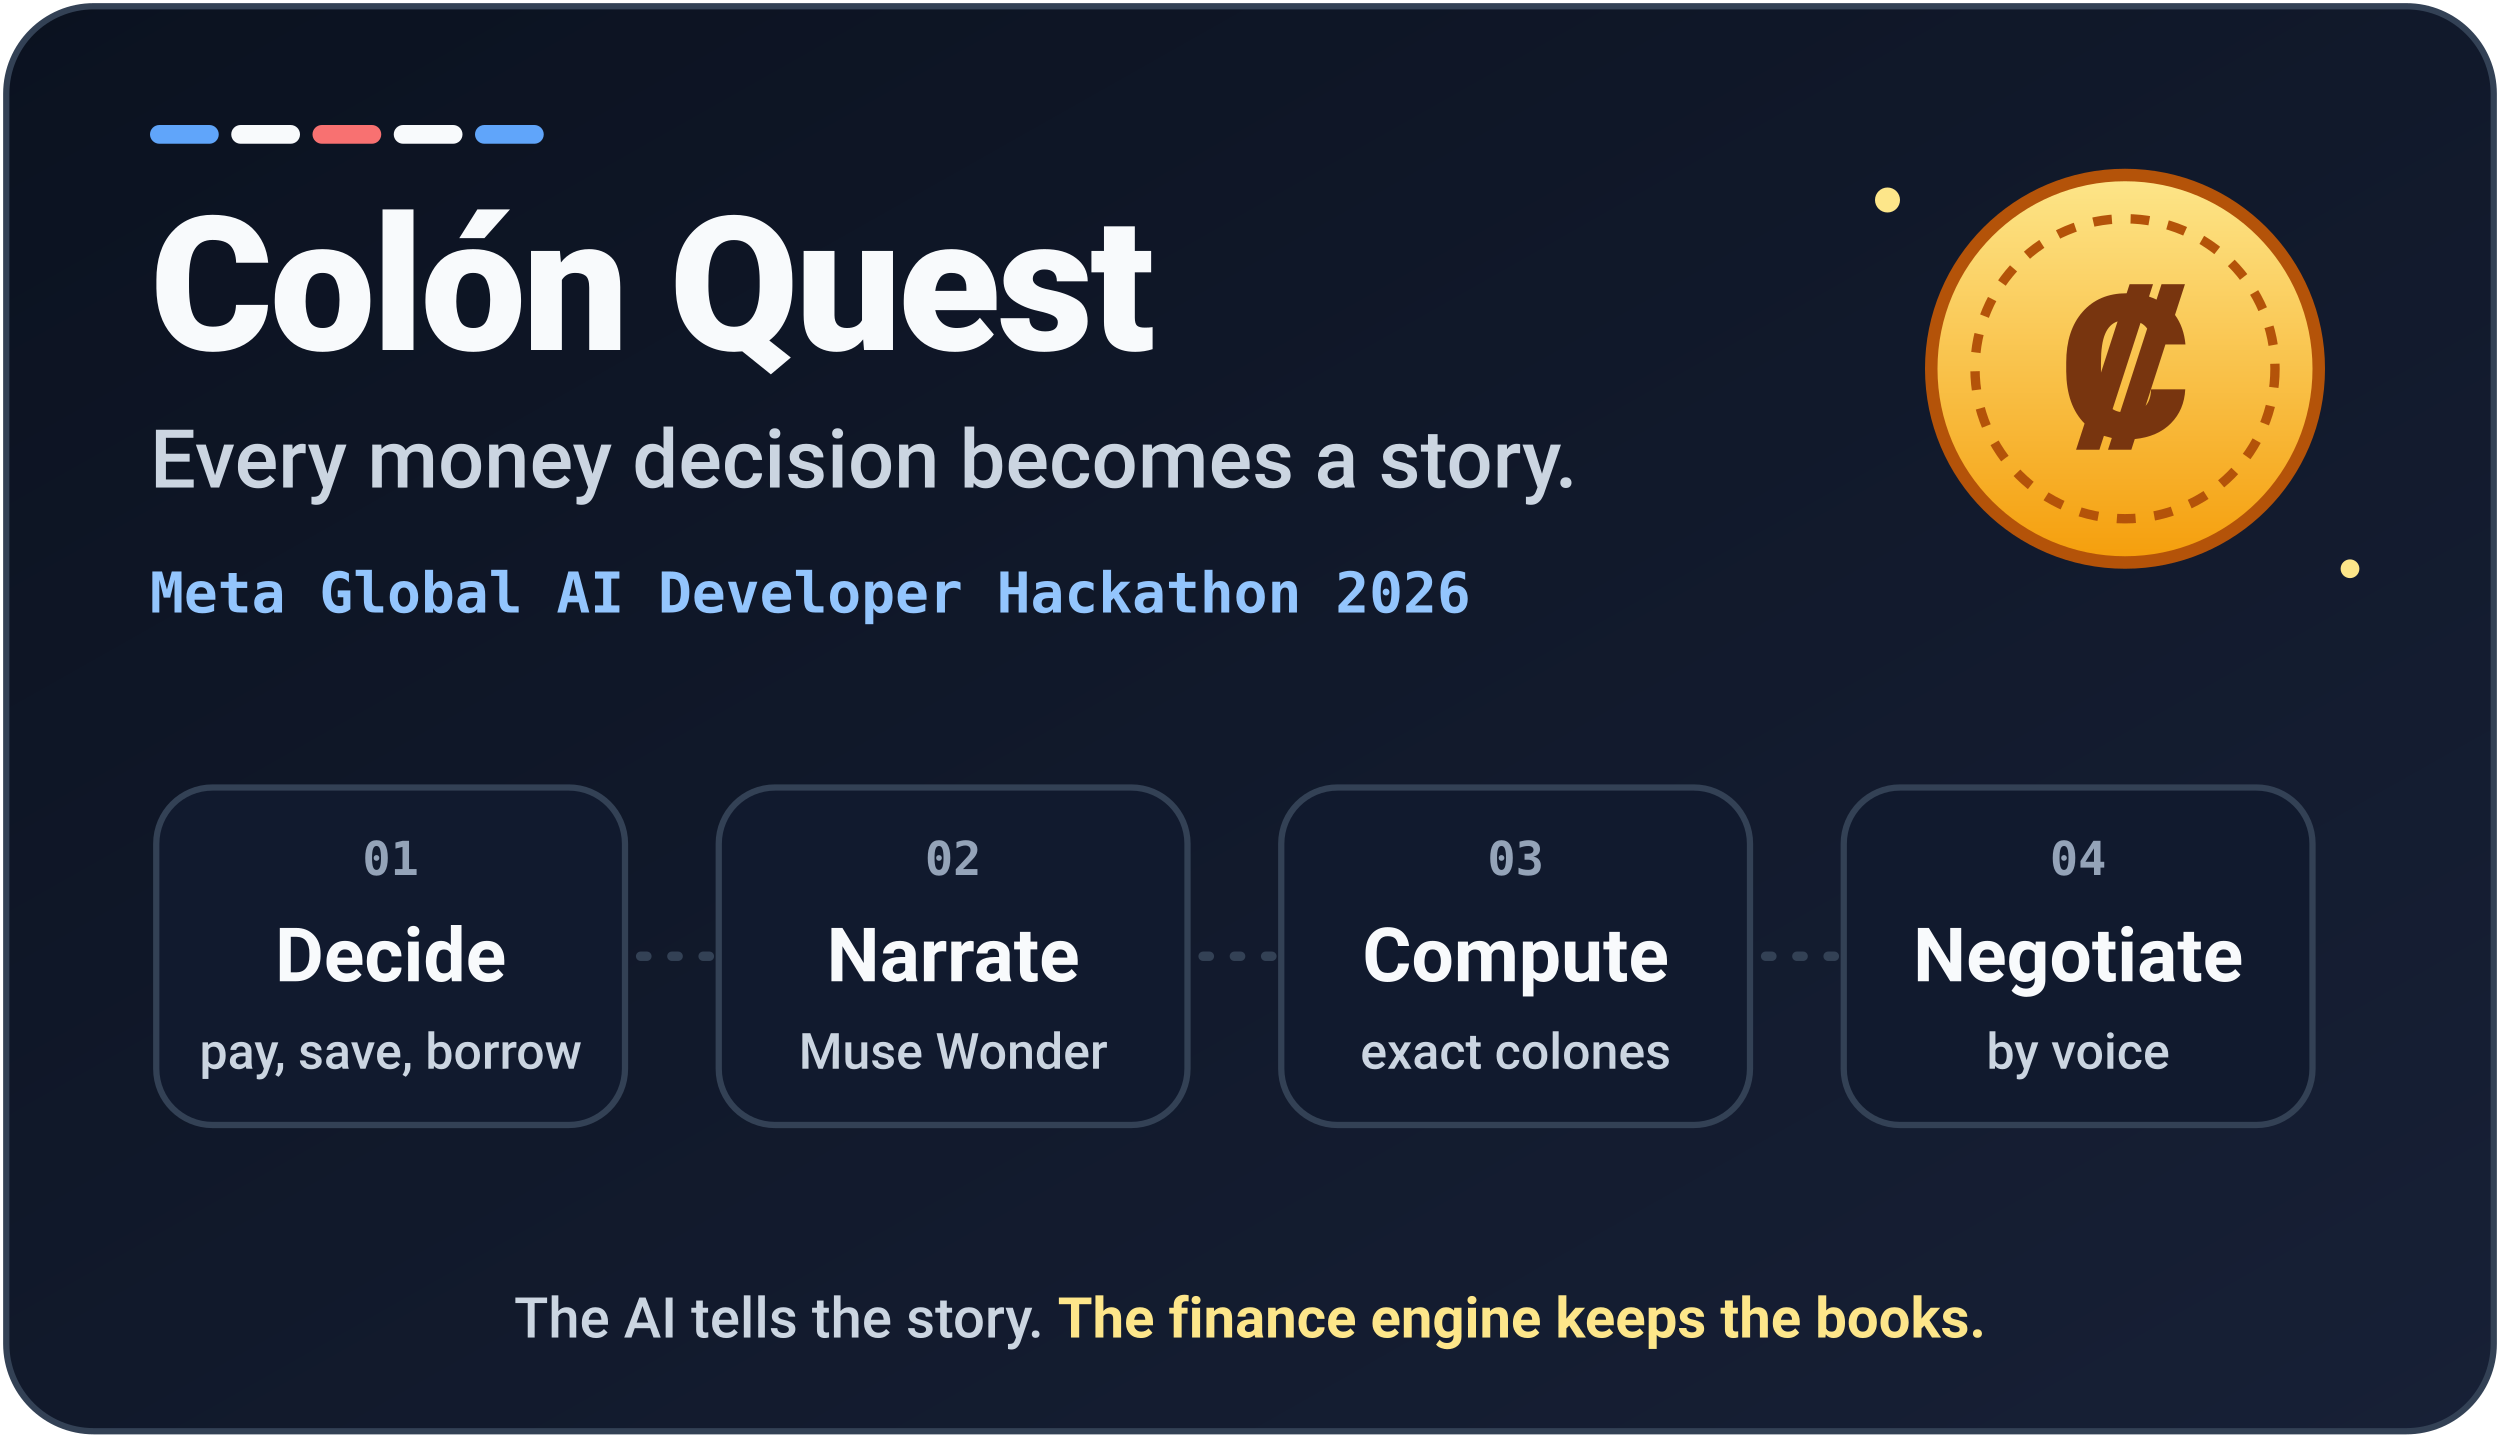
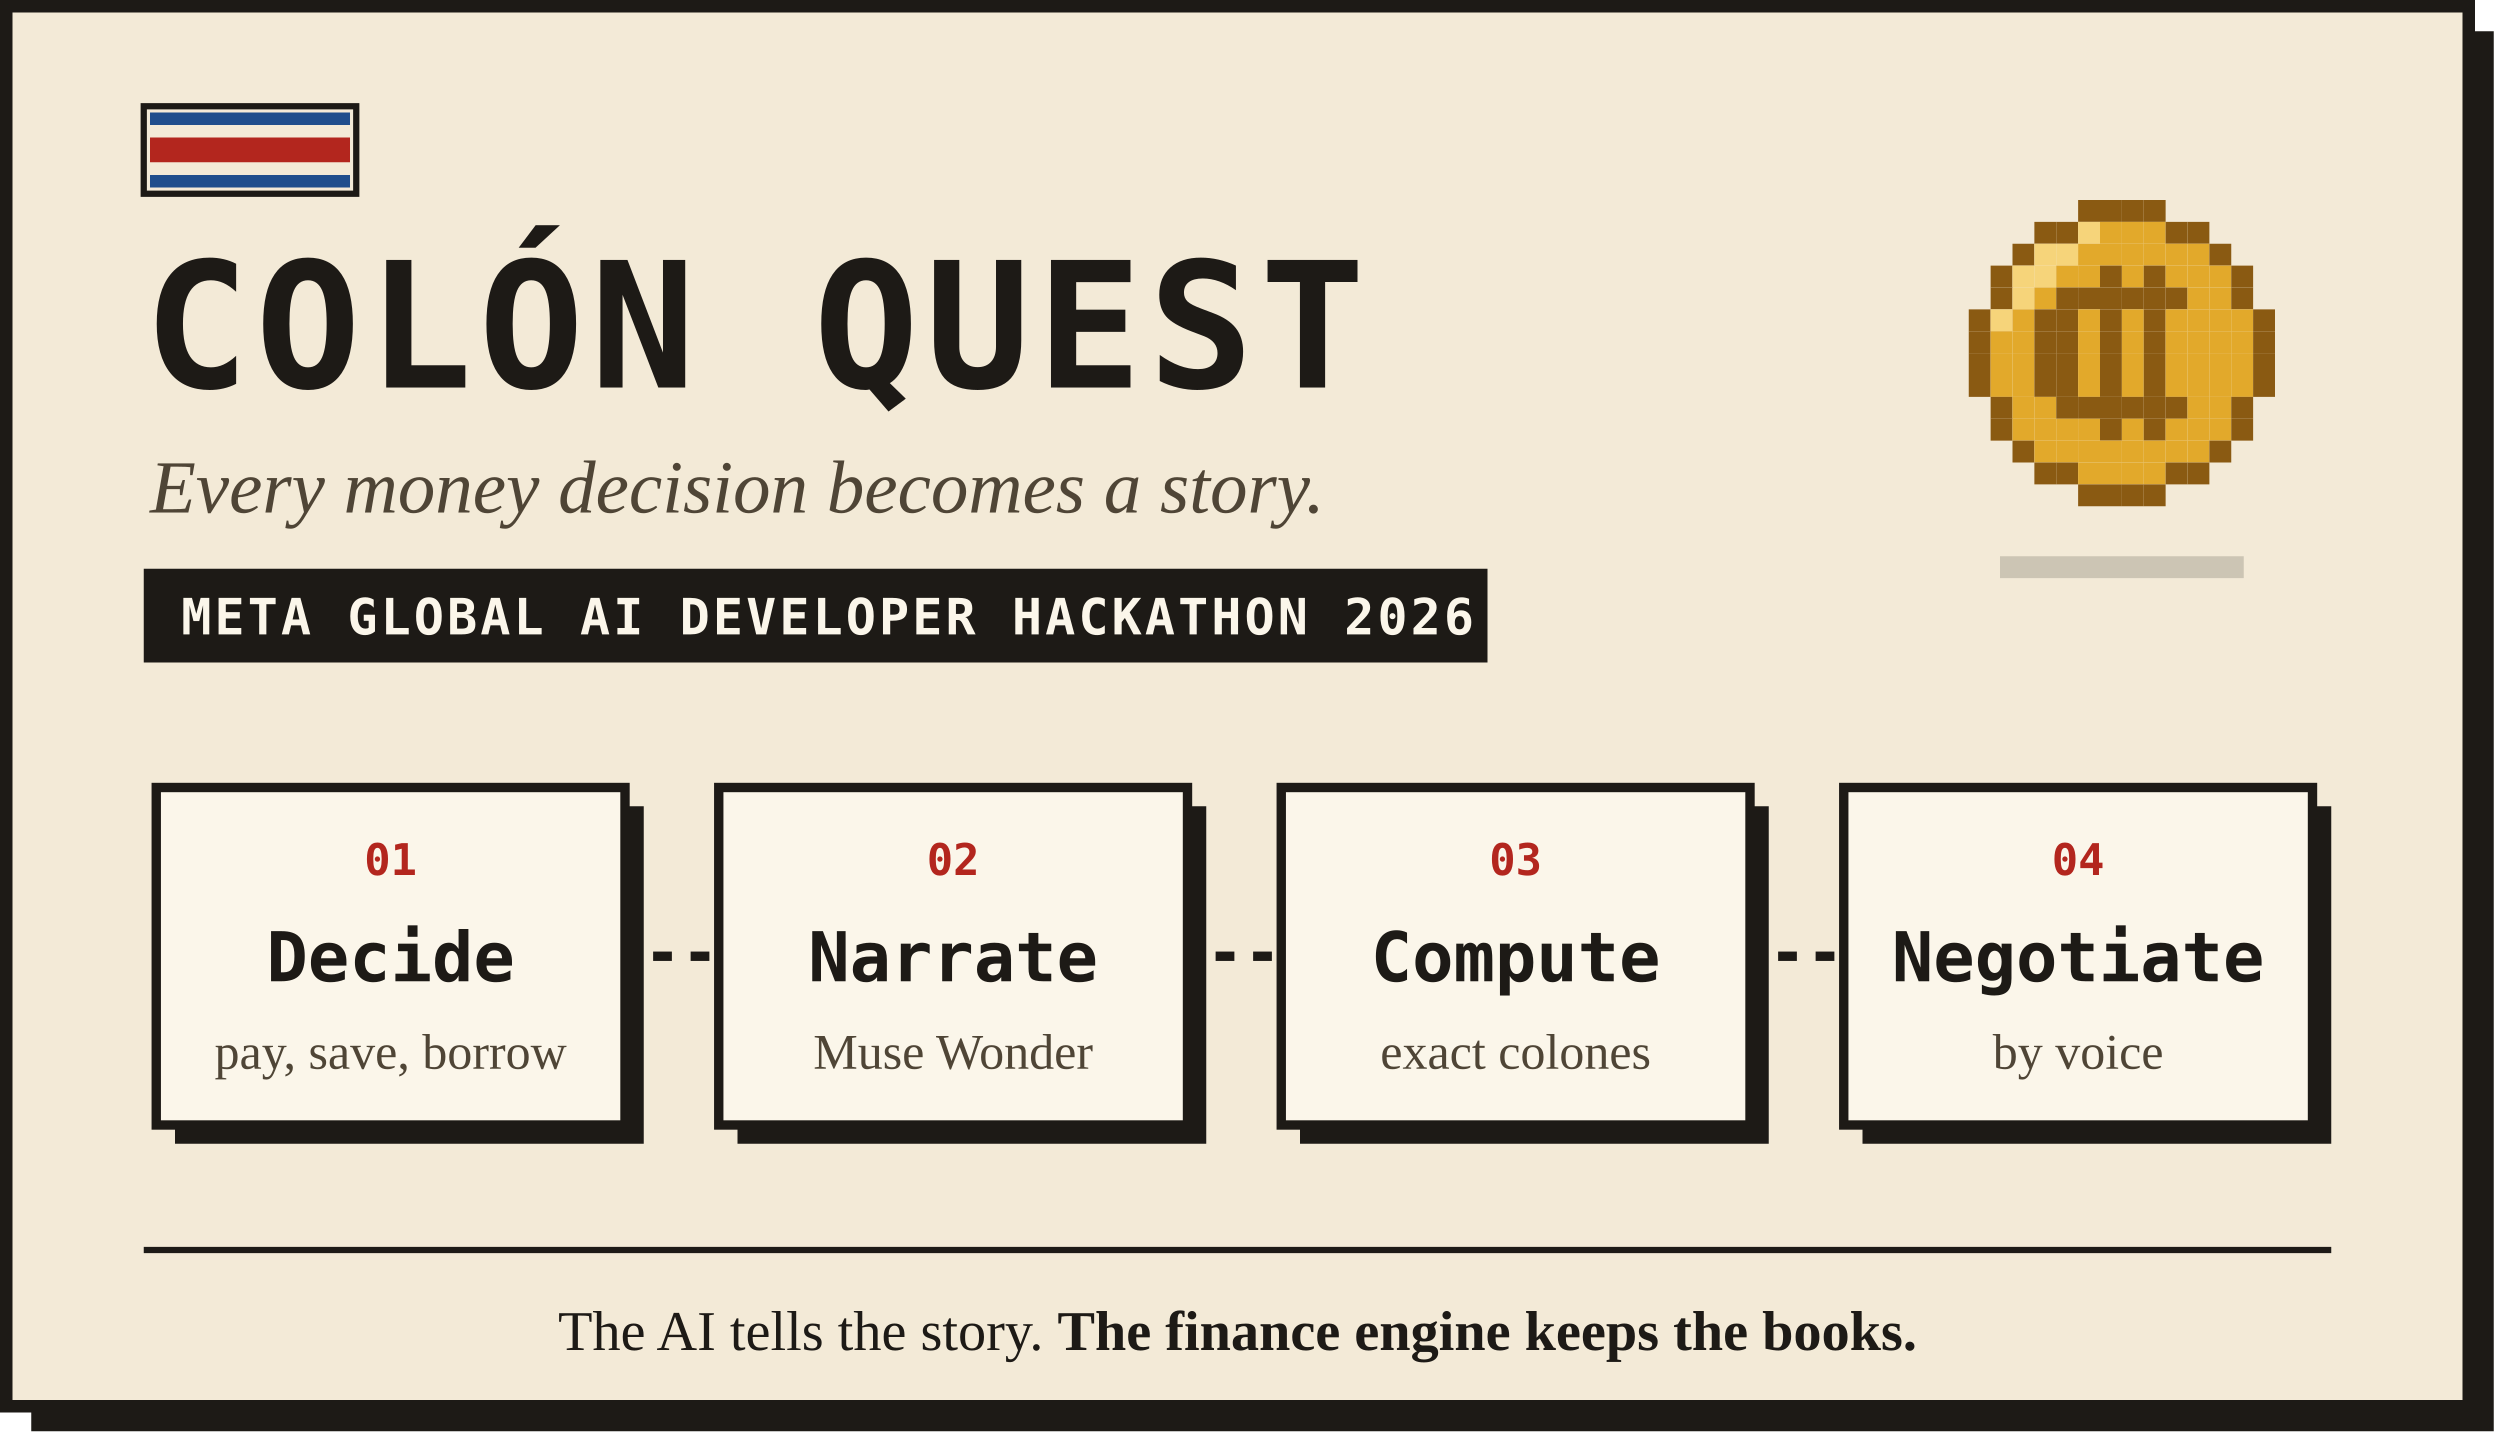
<svg xmlns="http://www.w3.org/2000/svg" viewBox="0 0 800 460" width="800" height="460" role="img" aria-labelledby="card-title card-desc">
  <style>
-     .title { font: 800 60px ui-sans-serif, "Segoe UI", Roboto, Helvetica, Arial, sans-serif; fill: #f8fafc; letter-spacing: -1px; }
-     .tagline { font: 500 26px ui-sans-serif, "Segoe UI", Roboto, Helvetica, Arial, sans-serif; fill: #cbd5e1; }
-     .event { font: 600 18px ui-monospace, "Cascadia Code", Consolas, Menlo, monospace; fill: #93c5fd; }
-     .label { font: 700 24px ui-sans-serif, "Segoe UI", Roboto, Helvetica, Arial, sans-serif; fill: #f8fafc; }
-     .detail { font: 500 16px ui-sans-serif, "Segoe UI", Roboto, Helvetica, Arial, sans-serif; fill: #cbd5e1; }
-     .step { font: 700 15px ui-monospace, "Cascadia Code", Consolas, Menlo, monospace; fill: #94a3b8; }
-     .rule { font: 500 18px ui-sans-serif, "Segoe UI", Roboto, Helvetica, Arial, sans-serif; fill: #cbd5e1; }
-     .rule-strong { font-weight: 700; fill: #fde68a; }
-     .coin-symbol { font: 800 64px ui-sans-serif, "Segoe UI", Roboto, Helvetica, Arial, sans-serif; fill: #78350f; }
+     .mono { font-family: ui-monospace, "Cascadia Mono", Consolas, Menlo, "DejaVu Sans Mono", monospace; }
+     .title { font: 800 56px ui-monospace, "Cascadia Mono", Consolas, Menlo, "DejaVu Sans Mono", monospace; fill: #1d1a16; letter-spacing: 2px; }
+     .tagline { font: 500 24px Georgia, "Iowan Old Style", "Times New Roman", serif; font-style: italic; fill: #4f4536; }
+     .event { font: 700 16px ui-monospace, "Cascadia Mono", Consolas, Menlo, monospace; fill: #fbf6ea; letter-spacing: 1px; }
+     .label { font: 800 22px ui-monospace, "Cascadia Mono", Consolas, Menlo, monospace; fill: #1d1a16; }
+     .detail { font: 500 16px Georgia, "Iowan Old Style", "Times New Roman", serif; fill: #4f4536; }
+     .step { font: 700 14px ui-monospace, "Cascadia Mono", Consolas, Menlo, monospace; fill: #b3261e; }
+     .rule { font: 500 18px Georgia, "Iowan Old Style", "Times New Roman", serif; fill: #1d1a16; }
+     .rule-strong { font-weight: 700; }

-     .coin { transform-box: fill-box; transform-origin: center; animation: flip 4s ease-in-out infinite; }
-     .coin-float { animation: float 4s ease-in-out infinite; }
-     .node { fill: #111a2e; stroke: #334155; stroke-width: 2; animation: pulse 8s linear infinite; }
+     .bob { animation: bob 1.2s steps(1) infinite; }
+     .node { animation: active 8s steps(1) infinite; }
    .n2 { animation-delay: 2s; }
    .n3 { animation-delay: 4s; }
    .n4 { animation-delay: 6s; }
-     .runner { animation: run 8s linear -2s infinite; }
-     .spark { animation: blink 2s ease-in-out infinite; }
+     .runner { animation: run 8s steps(48) -1s infinite; }

-     @keyframes flip { 0%, 40%, 100% { transform: scaleX(1); } 50% { transform: scaleX(0.08); } 60% { transform: scaleX(1); } }
-     @keyframes float { 0%, 100% { transform: translateY(0); } 50% { transform: translateY(-8px); } }
-     @keyframes pulse {
-       0% { stroke: #60a5fa; fill: #13284a; }
-       22% { stroke: #60a5fa; fill: #13284a; }
-       30%, 100% { stroke: #334155; fill: #111a2e; }
-     }
-     @keyframes run {
-       0% { transform: translateX(0); }
-       25% { transform: translateX(180px); }
-       50% { transform: translateX(360px); }
-       75% { transform: translateX(540px); }
-       100% { transform: translateX(720px); }
-     }
-     @keyframes blink { 0%, 100% { opacity: 0.25; } 50% { opacity: 1; } }
+     @keyframes bob { 0% { transform: translateY(0); } 50% { transform: translateY(-7px); } }
+     @keyframes active { 0% { fill: #e2a92b; } 25% { fill: #fbf6ea; } }
+     @keyframes run { 0% { transform: translateX(0); } 100% { transform: translateX(720px); } }

    @media (prefers-reduced-motion: reduce) {
-       .coin, .coin-float, .node, .runner, .spark { animation: none; }
+       .bob, .node, .runner { animation: none; }
      .runner { opacity: 0; }
    }
  </style>
-   <defs>
-     <linearGradient id="bg" x1="0" y1="0" x2="1" y2="1">
-       <stop offset="0" stop-color="#0b1220" />
-       <stop offset="1" stop-color="#172036" />
-     </linearGradient>
-     <linearGradient id="gold" x1="0" y1="0" x2="0" y2="1">
-       <stop offset="0" stop-color="#fde68a" />
-       <stop offset="1" stop-color="#f59e0b" />
-     </linearGradient>
-     <clipPath id="track">
-       <rect x="50" y="250" width="690" height="140" />
-     </clipPath>
-   </defs>
-   <rect x="2" y="2" width="796" height="456" rx="28" fill="url(#bg)" stroke="#334155" stroke-width="2" />
-   <rect x="48" y="40" width="22" height="6" rx="3" fill="#60a5fa" />
-   <rect x="74" y="40" width="22" height="6" rx="3" fill="#f8fafc" />
-   <rect x="100" y="40" width="22" height="6" rx="3" fill="#f87171" />
-   <rect x="126" y="40" width="22" height="6" rx="3" fill="#f8fafc" />
-   <rect x="152" y="40" width="22" height="6" rx="3" fill="#60a5fa" />
-   <text class="title" x="48" y="112">Colón Quest</text>
-   <text class="tagline" x="48" y="156">Every money decision becomes a story.</text>
-   <text class="event" x="48" y="196">Meta Global AI Developer Hackathon 2026</text>
-   <g class="coin-float">
-     <g class="coin">
-       <circle cx="680" cy="118" r="62" fill="url(#gold)" stroke="#b45309" stroke-width="4" />
-       <circle cx="680" cy="118" r="48" fill="none" stroke="#b45309" stroke-width="3" stroke-dasharray="6 6" />
-       <text class="coin-symbol" x="680" y="140" text-anchor="middle">₡</text>
-     </g>
-   </g>
-   <circle class="spark" cx="604" cy="64" r="4" fill="#fde68a" />
-   <circle class="spark" cx="752" cy="182" r="3" fill="#fde68a" style="animation-delay: 1s" />
-   <line x1="125" y1="306" x2="665" y2="306" stroke="#334155" stroke-width="3" stroke-dasharray="2 8" stroke-linecap="round" />
+   <rect x="10" y="10" width="788" height="448" fill="#1d1a16" />
+   <rect x="2" y="2" width="788" height="448" fill="#f3ead7" stroke="#1d1a16" stroke-width="4" />
+   <rect x="46" y="34" width="68" height="28" fill="none" stroke="#1d1a16" stroke-width="2" />
+   <rect x="48" y="36" width="64" height="4" fill="#1f4e8c" />
+   <rect x="48" y="40" width="64" height="4" fill="#f3ead7" />
+   <rect x="48" y="44" width="64" height="4" fill="#b3261e" />
+   <rect x="48" y="48" width="64" height="4" fill="#b3261e" />
+   <rect x="48" y="52" width="64" height="4" fill="#f3ead7" />
+   <rect x="48" y="56" width="64" height="4" fill="#1f4e8c" />
+   <text class="title" x="46" y="124">COLÓN QUEST</text>
+   <text class="tagline" x="48" y="164">Every money decision becomes a story.</text>
+   <rect x="46" y="182" width="430" height="30" fill="#1d1a16" />
+   <text class="event" x="58" y="203">META GLOBAL AI DEVELOPER HACKATHON 2026</text>
+   <g class="bob">
+     <rect x="630" y="74" width="98" height="98" fill="none" />
+     <rect x="665" y="64" width="7" height="7" fill="#8a5a12" />
+     <rect x="672" y="64" width="7" height="7" fill="#8a5a12" />
+     <rect x="679" y="64" width="7" height="7" fill="#8a5a12" />
+     <rect x="686" y="64" width="7" height="7" fill="#8a5a12" />
+     <rect x="651" y="71" width="7" height="7" fill="#8a5a12" />
+     <rect x="658" y="71" width="7" height="7" fill="#8a5a12" />
+     <rect x="665" y="71" width="7" height="7" fill="#f6d47a" />
+     <rect x="672" y="71" width="7" height="7" fill="#e2a92b" />
+     <rect x="679" y="71" width="7" height="7" fill="#e2a92b" />
+     <rect x="686" y="71" width="7" height="7" fill="#e2a92b" />
+     <rect x="693" y="71" width="7" height="7" fill="#8a5a12" />
+     <rect x="700" y="71" width="7" height="7" fill="#8a5a12" />
+     <rect x="644" y="78" width="7" height="7" fill="#8a5a12" />
+     <rect x="651" y="78" width="7" height="7" fill="#f6d47a" />
+     <rect x="658" y="78" width="7" height="7" fill="#f6d47a" />
+     <rect x="665" y="78" width="7" height="7" fill="#e2a92b" />
+     <rect x="672" y="78" width="7" height="7" fill="#e2a92b" />
+     <rect x="679" y="78" width="7" height="7" fill="#e2a92b" />
+     <rect x="686" y="78" width="7" height="7" fill="#e2a92b" />
+     <rect x="693" y="78" width="7" height="7" fill="#e2a92b" />
+     <rect x="700" y="78" width="7" height="7" fill="#e2a92b" />
+     <rect x="707" y="78" width="7" height="7" fill="#8a5a12" />
+     <rect x="637" y="85" width="7" height="7" fill="#8a5a12" />
+     <rect x="644" y="85" width="7" height="7" fill="#f6d47a" />
+     <rect x="651" y="85" width="7" height="7" fill="#f6d47a" />
+     <rect x="658" y="85" width="7" height="7" fill="#e2a92b" />
+     <rect x="665" y="85" width="7" height="7" fill="#e2a92b" />
+     <rect x="672" y="85" width="7" height="7" fill="#8a5a12" />
+     <rect x="679" y="85" width="7" height="7" fill="#e2a92b" />
+     <rect x="686" y="85" width="7" height="7" fill="#8a5a12" />
+     <rect x="693" y="85" width="7" height="7" fill="#e2a92b" />
+     <rect x="700" y="85" width="7" height="7" fill="#e2a92b" />
+     <rect x="707" y="85" width="7" height="7" fill="#e2a92b" />
+     <rect x="714" y="85" width="7" height="7" fill="#8a5a12" />
+     <rect x="637" y="92" width="7" height="7" fill="#8a5a12" />
+     <rect x="644" y="92" width="7" height="7" fill="#f6d47a" />
+     <rect x="651" y="92" width="7" height="7" fill="#e2a92b" />
+     <rect x="658" y="92" width="7" height="7" fill="#8a5a12" />
+     <rect x="665" y="92" width="7" height="7" fill="#8a5a12" />
+     <rect x="672" y="92" width="7" height="7" fill="#8a5a12" />
+     <rect x="679" y="92" width="7" height="7" fill="#8a5a12" />
+     <rect x="686" y="92" width="7" height="7" fill="#8a5a12" />
+     <rect x="693" y="92" width="7" height="7" fill="#8a5a12" />
+     <rect x="700" y="92" width="7" height="7" fill="#e2a92b" />
+     <rect x="707" y="92" width="7" height="7" fill="#e2a92b" />
+     <rect x="714" y="92" width="7" height="7" fill="#8a5a12" />
+     <rect x="630" y="99" width="7" height="7" fill="#8a5a12" />
+     <rect x="637" y="99" width="7" height="7" fill="#f6d47a" />
+     <rect x="644" y="99" width="7" height="7" fill="#e2a92b" />
+     <rect x="651" y="99" width="7" height="7" fill="#8a5a12" />
+     <rect x="658" y="99" width="7" height="7" fill="#8a5a12" />
+     <rect x="665" y="99" width="7" height="7" fill="#e2a92b" />
+     <rect x="672" y="99" width="7" height="7" fill="#8a5a12" />
+     <rect x="679" y="99" width="7" height="7" fill="#e2a92b" />
+     <rect x="686" y="99" width="7" height="7" fill="#8a5a12" />
+     <rect x="693" y="99" width="7" height="7" fill="#e2a92b" />
+     <rect x="700" y="99" width="7" height="7" fill="#e2a92b" />
+     <rect x="707" y="99" width="7" height="7" fill="#e2a92b" />
+     <rect x="714" y="99" width="7" height="7" fill="#e2a92b" />
+     <rect x="721" y="99" width="7" height="7" fill="#8a5a12" />
+     <rect x="630" y="106" width="7" height="7" fill="#8a5a12" />
+     <rect x="637" y="106" width="7" height="7" fill="#e2a92b" />
+     <rect x="644" y="106" width="7" height="7" fill="#e2a92b" />
+     <rect x="651" y="106" width="7" height="7" fill="#8a5a12" />
+     <rect x="658" y="106" width="7" height="7" fill="#8a5a12" />
+     <rect x="665" y="106" width="7" height="7" fill="#e2a92b" />
+     <rect x="672" y="106" width="7" height="7" fill="#8a5a12" />
+     <rect x="679" y="106" width="7" height="7" fill="#e2a92b" />
+     <rect x="686" y="106" width="7" height="7" fill="#8a5a12" />
+     <rect x="693" y="106" width="7" height="7" fill="#e2a92b" />
+     <rect x="700" y="106" width="7" height="7" fill="#e2a92b" />
+     <rect x="707" y="106" width="7" height="7" fill="#e2a92b" />
+     <rect x="714" y="106" width="7" height="7" fill="#e2a92b" />
+     <rect x="721" y="106" width="7" height="7" fill="#8a5a12" />
+     <rect x="630" y="113" width="7" height="7" fill="#8a5a12" />
+     <rect x="637" y="113" width="7" height="7" fill="#e2a92b" />
+     <rect x="644" y="113" width="7" height="7" fill="#e2a92b" />
+     <rect x="651" y="113" width="7" height="7" fill="#8a5a12" />
+     <rect x="658" y="113" width="7" height="7" fill="#8a5a12" />
+     <rect x="665" y="113" width="7" height="7" fill="#e2a92b" />
+     <rect x="672" y="113" width="7" height="7" fill="#8a5a12" />
+     <rect x="679" y="113" width="7" height="7" fill="#e2a92b" />
+     <rect x="686" y="113" width="7" height="7" fill="#8a5a12" />
+     <rect x="693" y="113" width="7" height="7" fill="#e2a92b" />
+     <rect x="700" y="113" width="7" height="7" fill="#e2a92b" />
+     <rect x="707" y="113" width="7" height="7" fill="#e2a92b" />
+     <rect x="714" y="113" width="7" height="7" fill="#e2a92b" />
+     <rect x="721" y="113" width="7" height="7" fill="#8a5a12" />
+     <rect x="630" y="120" width="7" height="7" fill="#8a5a12" />
+     <rect x="637" y="120" width="7" height="7" fill="#e2a92b" />
+     <rect x="644" y="120" width="7" height="7" fill="#e2a92b" />
+     <rect x="651" y="120" width="7" height="7" fill="#8a5a12" />
+     <rect x="658" y="120" width="7" height="7" fill="#8a5a12" />
+     <rect x="665" y="120" width="7" height="7" fill="#e2a92b" />
+     <rect x="672" y="120" width="7" height="7" fill="#8a5a12" />
+     <rect x="679" y="120" width="7" height="7" fill="#e2a92b" />
+     <rect x="686" y="120" width="7" height="7" fill="#8a5a12" />
+     <rect x="693" y="120" width="7" height="7" fill="#e2a92b" />
+     <rect x="700" y="120" width="7" height="7" fill="#e2a92b" />
+     <rect x="707" y="120" width="7" height="7" fill="#e2a92b" />
+     <rect x="714" y="120" width="7" height="7" fill="#e2a92b" />
+     <rect x="721" y="120" width="7" height="7" fill="#8a5a12" />
+     <rect x="637" y="127" width="7" height="7" fill="#8a5a12" />
+     <rect x="644" y="127" width="7" height="7" fill="#e2a92b" />
+     <rect x="651" y="127" width="7" height="7" fill="#e2a92b" />
+     <rect x="658" y="127" width="7" height="7" fill="#8a5a12" />
+     <rect x="665" y="127" width="7" height="7" fill="#8a5a12" />
+     <rect x="672" y="127" width="7" height="7" fill="#8a5a12" />
+     <rect x="679" y="127" width="7" height="7" fill="#8a5a12" />
+     <rect x="686" y="127" width="7" height="7" fill="#8a5a12" />
+     <rect x="693" y="127" width="7" height="7" fill="#8a5a12" />
+     <rect x="700" y="127" width="7" height="7" fill="#e2a92b" />
+     <rect x="707" y="127" width="7" height="7" fill="#e2a92b" />
+     <rect x="714" y="127" width="7" height="7" fill="#8a5a12" />
+     <rect x="637" y="134" width="7" height="7" fill="#8a5a12" />
+     <rect x="644" y="134" width="7" height="7" fill="#e2a92b" />
+     <rect x="651" y="134" width="7" height="7" fill="#e2a92b" />
+     <rect x="658" y="134" width="7" height="7" fill="#e2a92b" />
+     <rect x="665" y="134" width="7" height="7" fill="#e2a92b" />
+     <rect x="672" y="134" width="7" height="7" fill="#8a5a12" />
+     <rect x="679" y="134" width="7" height="7" fill="#e2a92b" />
+     <rect x="686" y="134" width="7" height="7" fill="#8a5a12" />
+     <rect x="693" y="134" width="7" height="7" fill="#e2a92b" />
+     <rect x="700" y="134" width="7" height="7" fill="#e2a92b" />
+     <rect x="707" y="134" width="7" height="7" fill="#e2a92b" />
+     <rect x="714" y="134" width="7" height="7" fill="#8a5a12" />
+     <rect x="644" y="141" width="7" height="7" fill="#8a5a12" />
+     <rect x="651" y="141" width="7" height="7" fill="#e2a92b" />
+     <rect x="658" y="141" width="7" height="7" fill="#e2a92b" />
+     <rect x="665" y="141" width="7" height="7" fill="#e2a92b" />
+     <rect x="672" y="141" width="7" height="7" fill="#e2a92b" />
+     <rect x="679" y="141" width="7" height="7" fill="#e2a92b" />
+     <rect x="686" y="141" width="7" height="7" fill="#e2a92b" />
+     <rect x="693" y="141" width="7" height="7" fill="#e2a92b" />
+     <rect x="700" y="141" width="7" height="7" fill="#e2a92b" />
+     <rect x="707" y="141" width="7" height="7" fill="#8a5a12" />
+     <rect x="651" y="148" width="7" height="7" fill="#8a5a12" />
+     <rect x="658" y="148" width="7" height="7" fill="#8a5a12" />
+     <rect x="665" y="148" width="7" height="7" fill="#e2a92b" />
+     <rect x="672" y="148" width="7" height="7" fill="#e2a92b" />
+     <rect x="679" y="148" width="7" height="7" fill="#e2a92b" />
+     <rect x="686" y="148" width="7" height="7" fill="#e2a92b" />
+     <rect x="693" y="148" width="7" height="7" fill="#8a5a12" />
+     <rect x="700" y="148" width="7" height="7" fill="#8a5a12" />
+     <rect x="665" y="155" width="7" height="7" fill="#8a5a12" />
+     <rect x="672" y="155" width="7" height="7" fill="#8a5a12" />
+     <rect x="679" y="155" width="7" height="7" fill="#8a5a12" />
+     <rect x="686" y="155" width="7" height="7" fill="#8a5a12" />
+   </g>
+   <rect x="640" y="178" width="78" height="7" fill="#1d1a16" opacity="0.18" />
+   <line x1="125" y1="306" x2="665" y2="306" stroke="#1d1a16" stroke-width="3" stroke-dasharray="6 6" />
  <g>
-     <rect class="node n1" x="50" y="252" width="150" height="108" rx="18" />
+     <rect x="56" y="258" width="150" height="108" fill="#1d1a16" />
+     <rect class="node n1" x="50" y="252" width="150" height="108" fill="#fbf6ea" stroke="#1d1a16" stroke-width="3" />
    <text class="step" x="125" y="280" text-anchor="middle">01</text>
    <text class="label" x="125" y="314" text-anchor="middle">Decide</text>
    <text class="detail" x="125" y="342" text-anchor="middle">pay, save, borrow</text>
  </g>
  <g>
-     <rect class="node n2" x="230" y="252" width="150" height="108" rx="18" />
+     <rect x="236" y="258" width="150" height="108" fill="#1d1a16" />
+     <rect class="node n2" x="230" y="252" width="150" height="108" fill="#fbf6ea" stroke="#1d1a16" stroke-width="3" />
    <text class="step" x="305" y="280" text-anchor="middle">02</text>
    <text class="label" x="305" y="314" text-anchor="middle">Narrate</text>
    <text class="detail" x="305" y="342" text-anchor="middle">Muse Wonder</text>
  </g>
  <g>
-     <rect class="node n3" x="410" y="252" width="150" height="108" rx="18" />
+     <rect x="416" y="258" width="150" height="108" fill="#1d1a16" />
+     <rect class="node n3" x="410" y="252" width="150" height="108" fill="#fbf6ea" stroke="#1d1a16" stroke-width="3" />
    <text class="step" x="485" y="280" text-anchor="middle">03</text>
    <text class="label" x="485" y="314" text-anchor="middle">Compute</text>
    <text class="detail" x="485" y="342" text-anchor="middle">exact colones</text>
  </g>
  <g>
-     <rect class="node n4" x="590" y="252" width="150" height="108" rx="18" />
+     <rect x="596" y="258" width="150" height="108" fill="#1d1a16" />
+     <rect class="node n4" x="590" y="252" width="150" height="108" fill="#fbf6ea" stroke="#1d1a16" stroke-width="3" />
    <text class="step" x="665" y="280" text-anchor="middle">04</text>
    <text class="label" x="665" y="314" text-anchor="middle">Negotiate</text>
    <text class="detail" x="665" y="342" text-anchor="middle">by voice</text>
  </g>
+   <clipPath id="track">
+     <rect x="50" y="368" width="696" height="24" />
+   </clipPath>
  <g clip-path="url(#track)">
    <g class="runner">
-       <circle cx="-55" cy="380" r="7" fill="#fbbf24" />
-       <rect x="-125" y="378" width="62" height="4" rx="2" fill="#fbbf24" opacity="0.35" />
+       <rect x="-56.5" y="373.0" width="1.5" height="1.5" fill="#8a5a12" />
+       <rect x="-55.0" y="373.0" width="1.5" height="1.5" fill="#8a5a12" />
+       <rect x="-53.5" y="373.0" width="1.5" height="1.5" fill="#8a5a12" />
+       <rect x="-52.0" y="373.0" width="1.5" height="1.5" fill="#8a5a12" />
+       <rect x="-59.5" y="374.5" width="1.5" height="1.5" fill="#8a5a12" />
+       <rect x="-58.0" y="374.5" width="1.5" height="1.5" fill="#8a5a12" />
+       <rect x="-56.5" y="374.5" width="1.5" height="1.5" fill="#f6d47a" />
+       <rect x="-55.0" y="374.5" width="1.5" height="1.5" fill="#e2a92b" />
+       <rect x="-53.5" y="374.5" width="1.5" height="1.5" fill="#e2a92b" />
+       <rect x="-52.0" y="374.5" width="1.5" height="1.5" fill="#e2a92b" />
+       <rect x="-50.5" y="374.5" width="1.5" height="1.5" fill="#8a5a12" />
+       <rect x="-49.0" y="374.5" width="1.5" height="1.5" fill="#8a5a12" />
+       <rect x="-61.0" y="376.0" width="1.5" height="1.5" fill="#8a5a12" />
+       <rect x="-59.5" y="376.0" width="1.5" height="1.5" fill="#f6d47a" />
+       <rect x="-58.0" y="376.0" width="1.5" height="1.5" fill="#f6d47a" />
+       <rect x="-56.5" y="376.0" width="1.5" height="1.5" fill="#e2a92b" />
+       <rect x="-55.0" y="376.0" width="1.5" height="1.5" fill="#e2a92b" />
+       <rect x="-53.5" y="376.0" width="1.5" height="1.5" fill="#e2a92b" />
+       <rect x="-52.0" y="376.0" width="1.5" height="1.5" fill="#e2a92b" />
+       <rect x="-50.5" y="376.0" width="1.5" height="1.5" fill="#e2a92b" />
+       <rect x="-49.0" y="376.0" width="1.5" height="1.5" fill="#e2a92b" />
+       <rect x="-47.5" y="376.0" width="1.5" height="1.5" fill="#8a5a12" />
+       <rect x="-62.5" y="377.5" width="1.5" height="1.5" fill="#8a5a12" />
+       <rect x="-61.0" y="377.5" width="1.5" height="1.5" fill="#f6d47a" />
+       <rect x="-59.5" y="377.5" width="1.5" height="1.5" fill="#f6d47a" />
+       <rect x="-58.0" y="377.5" width="1.5" height="1.5" fill="#e2a92b" />
+       <rect x="-56.5" y="377.5" width="1.5" height="1.5" fill="#e2a92b" />
+       <rect x="-55.0" y="377.5" width="1.5" height="1.5" fill="#8a5a12" />
+       <rect x="-53.5" y="377.5" width="1.5" height="1.5" fill="#e2a92b" />
+       <rect x="-52.0" y="377.5" width="1.5" height="1.5" fill="#8a5a12" />
+       <rect x="-50.5" y="377.5" width="1.5" height="1.5" fill="#e2a92b" />
+       <rect x="-49.0" y="377.5" width="1.5" height="1.5" fill="#e2a92b" />
+       <rect x="-47.5" y="377.5" width="1.5" height="1.5" fill="#e2a92b" />
+       <rect x="-46.0" y="377.5" width="1.5" height="1.5" fill="#8a5a12" />
+       <rect x="-62.5" y="379.0" width="1.5" height="1.5" fill="#8a5a12" />
+       <rect x="-61.0" y="379.0" width="1.5" height="1.5" fill="#f6d47a" />
+       <rect x="-59.5" y="379.0" width="1.5" height="1.5" fill="#e2a92b" />
+       <rect x="-58.0" y="379.0" width="1.5" height="1.5" fill="#8a5a12" />
+       <rect x="-56.5" y="379.0" width="1.5" height="1.5" fill="#8a5a12" />
+       <rect x="-55.0" y="379.0" width="1.5" height="1.5" fill="#8a5a12" />
+       <rect x="-53.5" y="379.0" width="1.5" height="1.5" fill="#8a5a12" />
+       <rect x="-52.0" y="379.0" width="1.5" height="1.5" fill="#8a5a12" />
+       <rect x="-50.5" y="379.0" width="1.5" height="1.5" fill="#8a5a12" />
+       <rect x="-49.0" y="379.0" width="1.5" height="1.5" fill="#e2a92b" />
+       <rect x="-47.5" y="379.0" width="1.5" height="1.5" fill="#e2a92b" />
+       <rect x="-46.0" y="379.0" width="1.5" height="1.5" fill="#8a5a12" />
+       <rect x="-64.0" y="380.5" width="1.5" height="1.5" fill="#8a5a12" />
+       <rect x="-62.5" y="380.5" width="1.5" height="1.5" fill="#f6d47a" />
+       <rect x="-61.0" y="380.5" width="1.5" height="1.5" fill="#e2a92b" />
+       <rect x="-59.5" y="380.5" width="1.5" height="1.5" fill="#8a5a12" />
+       <rect x="-58.0" y="380.5" width="1.5" height="1.5" fill="#8a5a12" />
+       <rect x="-56.5" y="380.5" width="1.5" height="1.5" fill="#e2a92b" />
+       <rect x="-55.0" y="380.5" width="1.5" height="1.5" fill="#8a5a12" />
+       <rect x="-53.5" y="380.5" width="1.5" height="1.5" fill="#e2a92b" />
+       <rect x="-52.0" y="380.5" width="1.5" height="1.5" fill="#8a5a12" />
+       <rect x="-50.5" y="380.5" width="1.5" height="1.5" fill="#e2a92b" />
+       <rect x="-49.0" y="380.5" width="1.5" height="1.5" fill="#e2a92b" />
+       <rect x="-47.5" y="380.5" width="1.5" height="1.5" fill="#e2a92b" />
+       <rect x="-46.0" y="380.5" width="1.5" height="1.5" fill="#e2a92b" />
+       <rect x="-44.5" y="380.5" width="1.5" height="1.5" fill="#8a5a12" />
+       <rect x="-64.0" y="382.0" width="1.5" height="1.5" fill="#8a5a12" />
+       <rect x="-62.5" y="382.0" width="1.5" height="1.5" fill="#e2a92b" />
+       <rect x="-61.0" y="382.0" width="1.5" height="1.5" fill="#e2a92b" />
+       <rect x="-59.5" y="382.0" width="1.5" height="1.5" fill="#8a5a12" />
+       <rect x="-58.0" y="382.0" width="1.5" height="1.5" fill="#8a5a12" />
+       <rect x="-56.5" y="382.0" width="1.5" height="1.5" fill="#e2a92b" />
+       <rect x="-55.0" y="382.0" width="1.5" height="1.5" fill="#8a5a12" />
+       <rect x="-53.5" y="382.0" width="1.5" height="1.5" fill="#e2a92b" />
+       <rect x="-52.0" y="382.0" width="1.5" height="1.5" fill="#8a5a12" />
+       <rect x="-50.5" y="382.0" width="1.5" height="1.5" fill="#e2a92b" />
+       <rect x="-49.0" y="382.0" width="1.5" height="1.5" fill="#e2a92b" />
+       <rect x="-47.5" y="382.0" width="1.5" height="1.5" fill="#e2a92b" />
+       <rect x="-46.0" y="382.0" width="1.5" height="1.5" fill="#e2a92b" />
+       <rect x="-44.5" y="382.0" width="1.5" height="1.5" fill="#8a5a12" />
+       <rect x="-64.0" y="383.5" width="1.5" height="1.5" fill="#8a5a12" />
+       <rect x="-62.5" y="383.5" width="1.5" height="1.5" fill="#e2a92b" />
+       <rect x="-61.0" y="383.5" width="1.5" height="1.5" fill="#e2a92b" />
+       <rect x="-59.5" y="383.5" width="1.5" height="1.5" fill="#8a5a12" />
+       <rect x="-58.0" y="383.5" width="1.5" height="1.5" fill="#8a5a12" />
+       <rect x="-56.5" y="383.5" width="1.5" height="1.5" fill="#e2a92b" />
+       <rect x="-55.0" y="383.5" width="1.5" height="1.5" fill="#8a5a12" />
+       <rect x="-53.5" y="383.5" width="1.5" height="1.5" fill="#e2a92b" />
+       <rect x="-52.0" y="383.5" width="1.5" height="1.5" fill="#8a5a12" />
+       <rect x="-50.5" y="383.5" width="1.5" height="1.5" fill="#e2a92b" />
+       <rect x="-49.0" y="383.5" width="1.5" height="1.5" fill="#e2a92b" />
+       <rect x="-47.5" y="383.5" width="1.5" height="1.5" fill="#e2a92b" />
+       <rect x="-46.0" y="383.5" width="1.5" height="1.5" fill="#e2a92b" />
+       <rect x="-44.5" y="383.5" width="1.5" height="1.5" fill="#8a5a12" />
+       <rect x="-64.0" y="385.0" width="1.5" height="1.5" fill="#8a5a12" />
+       <rect x="-62.5" y="385.0" width="1.5" height="1.5" fill="#e2a92b" />
+       <rect x="-61.0" y="385.0" width="1.5" height="1.5" fill="#e2a92b" />
+       <rect x="-59.5" y="385.0" width="1.5" height="1.5" fill="#8a5a12" />
+       <rect x="-58.0" y="385.0" width="1.5" height="1.5" fill="#8a5a12" />
+       <rect x="-56.5" y="385.0" width="1.5" height="1.5" fill="#e2a92b" />
+       <rect x="-55.0" y="385.0" width="1.5" height="1.5" fill="#8a5a12" />
+       <rect x="-53.5" y="385.0" width="1.5" height="1.5" fill="#e2a92b" />
+       <rect x="-52.0" y="385.0" width="1.5" height="1.5" fill="#8a5a12" />
+       <rect x="-50.5" y="385.0" width="1.5" height="1.5" fill="#e2a92b" />
+       <rect x="-49.0" y="385.0" width="1.5" height="1.5" fill="#e2a92b" />
+       <rect x="-47.5" y="385.0" width="1.5" height="1.5" fill="#e2a92b" />
+       <rect x="-46.0" y="385.0" width="1.5" height="1.5" fill="#e2a92b" />
+       <rect x="-44.5" y="385.0" width="1.5" height="1.5" fill="#8a5a12" />
+       <rect x="-62.5" y="386.5" width="1.5" height="1.5" fill="#8a5a12" />
+       <rect x="-61.0" y="386.5" width="1.5" height="1.5" fill="#e2a92b" />
+       <rect x="-59.5" y="386.5" width="1.5" height="1.5" fill="#e2a92b" />
+       <rect x="-58.0" y="386.5" width="1.5" height="1.5" fill="#8a5a12" />
+       <rect x="-56.5" y="386.5" width="1.5" height="1.5" fill="#8a5a12" />
+       <rect x="-55.0" y="386.5" width="1.5" height="1.5" fill="#8a5a12" />
+       <rect x="-53.5" y="386.5" width="1.5" height="1.5" fill="#8a5a12" />
+       <rect x="-52.0" y="386.5" width="1.5" height="1.5" fill="#8a5a12" />
+       <rect x="-50.5" y="386.5" width="1.5" height="1.5" fill="#8a5a12" />
+       <rect x="-49.0" y="386.5" width="1.5" height="1.5" fill="#e2a92b" />
+       <rect x="-47.5" y="386.5" width="1.5" height="1.5" fill="#e2a92b" />
+       <rect x="-46.0" y="386.5" width="1.5" height="1.5" fill="#8a5a12" />
+       <rect x="-62.5" y="388.0" width="1.5" height="1.5" fill="#8a5a12" />
+       <rect x="-61.0" y="388.0" width="1.5" height="1.5" fill="#e2a92b" />
+       <rect x="-59.5" y="388.0" width="1.5" height="1.5" fill="#e2a92b" />
+       <rect x="-58.0" y="388.0" width="1.5" height="1.5" fill="#e2a92b" />
+       <rect x="-56.5" y="388.0" width="1.5" height="1.5" fill="#e2a92b" />
+       <rect x="-55.0" y="388.0" width="1.5" height="1.5" fill="#8a5a12" />
+       <rect x="-53.5" y="388.0" width="1.5" height="1.5" fill="#e2a92b" />
+       <rect x="-52.0" y="388.0" width="1.5" height="1.5" fill="#8a5a12" />
+       <rect x="-50.5" y="388.0" width="1.5" height="1.5" fill="#e2a92b" />
+       <rect x="-49.0" y="388.0" width="1.5" height="1.5" fill="#e2a92b" />
+       <rect x="-47.5" y="388.0" width="1.5" height="1.5" fill="#e2a92b" />
+       <rect x="-46.0" y="388.0" width="1.5" height="1.5" fill="#8a5a12" />
+       <rect x="-61.0" y="389.5" width="1.5" height="1.5" fill="#8a5a12" />
+       <rect x="-59.5" y="389.5" width="1.5" height="1.5" fill="#e2a92b" />
+       <rect x="-58.0" y="389.5" width="1.5" height="1.5" fill="#e2a92b" />
+       <rect x="-56.5" y="389.5" width="1.5" height="1.5" fill="#e2a92b" />
+       <rect x="-55.0" y="389.5" width="1.5" height="1.5" fill="#e2a92b" />
+       <rect x="-53.5" y="389.5" width="1.5" height="1.5" fill="#e2a92b" />
+       <rect x="-52.0" y="389.5" width="1.5" height="1.5" fill="#e2a92b" />
+       <rect x="-50.5" y="389.5" width="1.5" height="1.5" fill="#e2a92b" />
+       <rect x="-49.0" y="389.5" width="1.5" height="1.5" fill="#e2a92b" />
+       <rect x="-47.5" y="389.5" width="1.5" height="1.5" fill="#8a5a12" />
+       <rect x="-59.5" y="391.0" width="1.5" height="1.5" fill="#8a5a12" />
+       <rect x="-58.0" y="391.0" width="1.5" height="1.5" fill="#8a5a12" />
+       <rect x="-56.5" y="391.0" width="1.5" height="1.5" fill="#e2a92b" />
+       <rect x="-55.0" y="391.0" width="1.5" height="1.5" fill="#e2a92b" />
+       <rect x="-53.5" y="391.0" width="1.5" height="1.5" fill="#e2a92b" />
+       <rect x="-52.0" y="391.0" width="1.5" height="1.5" fill="#e2a92b" />
+       <rect x="-50.5" y="391.0" width="1.5" height="1.5" fill="#8a5a12" />
+       <rect x="-49.0" y="391.0" width="1.5" height="1.5" fill="#8a5a12" />
+       <rect x="-56.5" y="392.5" width="1.5" height="1.5" fill="#8a5a12" />
+       <rect x="-55.0" y="392.5" width="1.5" height="1.5" fill="#8a5a12" />
+       <rect x="-53.5" y="392.5" width="1.5" height="1.5" fill="#8a5a12" />
+       <rect x="-52.0" y="392.5" width="1.5" height="1.5" fill="#8a5a12" />
    </g>
  </g>
-   <text class="rule" x="400" y="428" text-anchor="middle">The AI tells the story. <tspan class="rule-strong">The finance engine keeps the books.</tspan>
+   <line x1="46" y1="400" x2="746" y2="400" stroke="#1d1a16" stroke-width="2" />
+   <text class="rule" x="396" y="432" text-anchor="middle">The AI tells the story. <tspan class="rule-strong">The finance engine keeps the books.</tspan>
  </text>
</svg>
